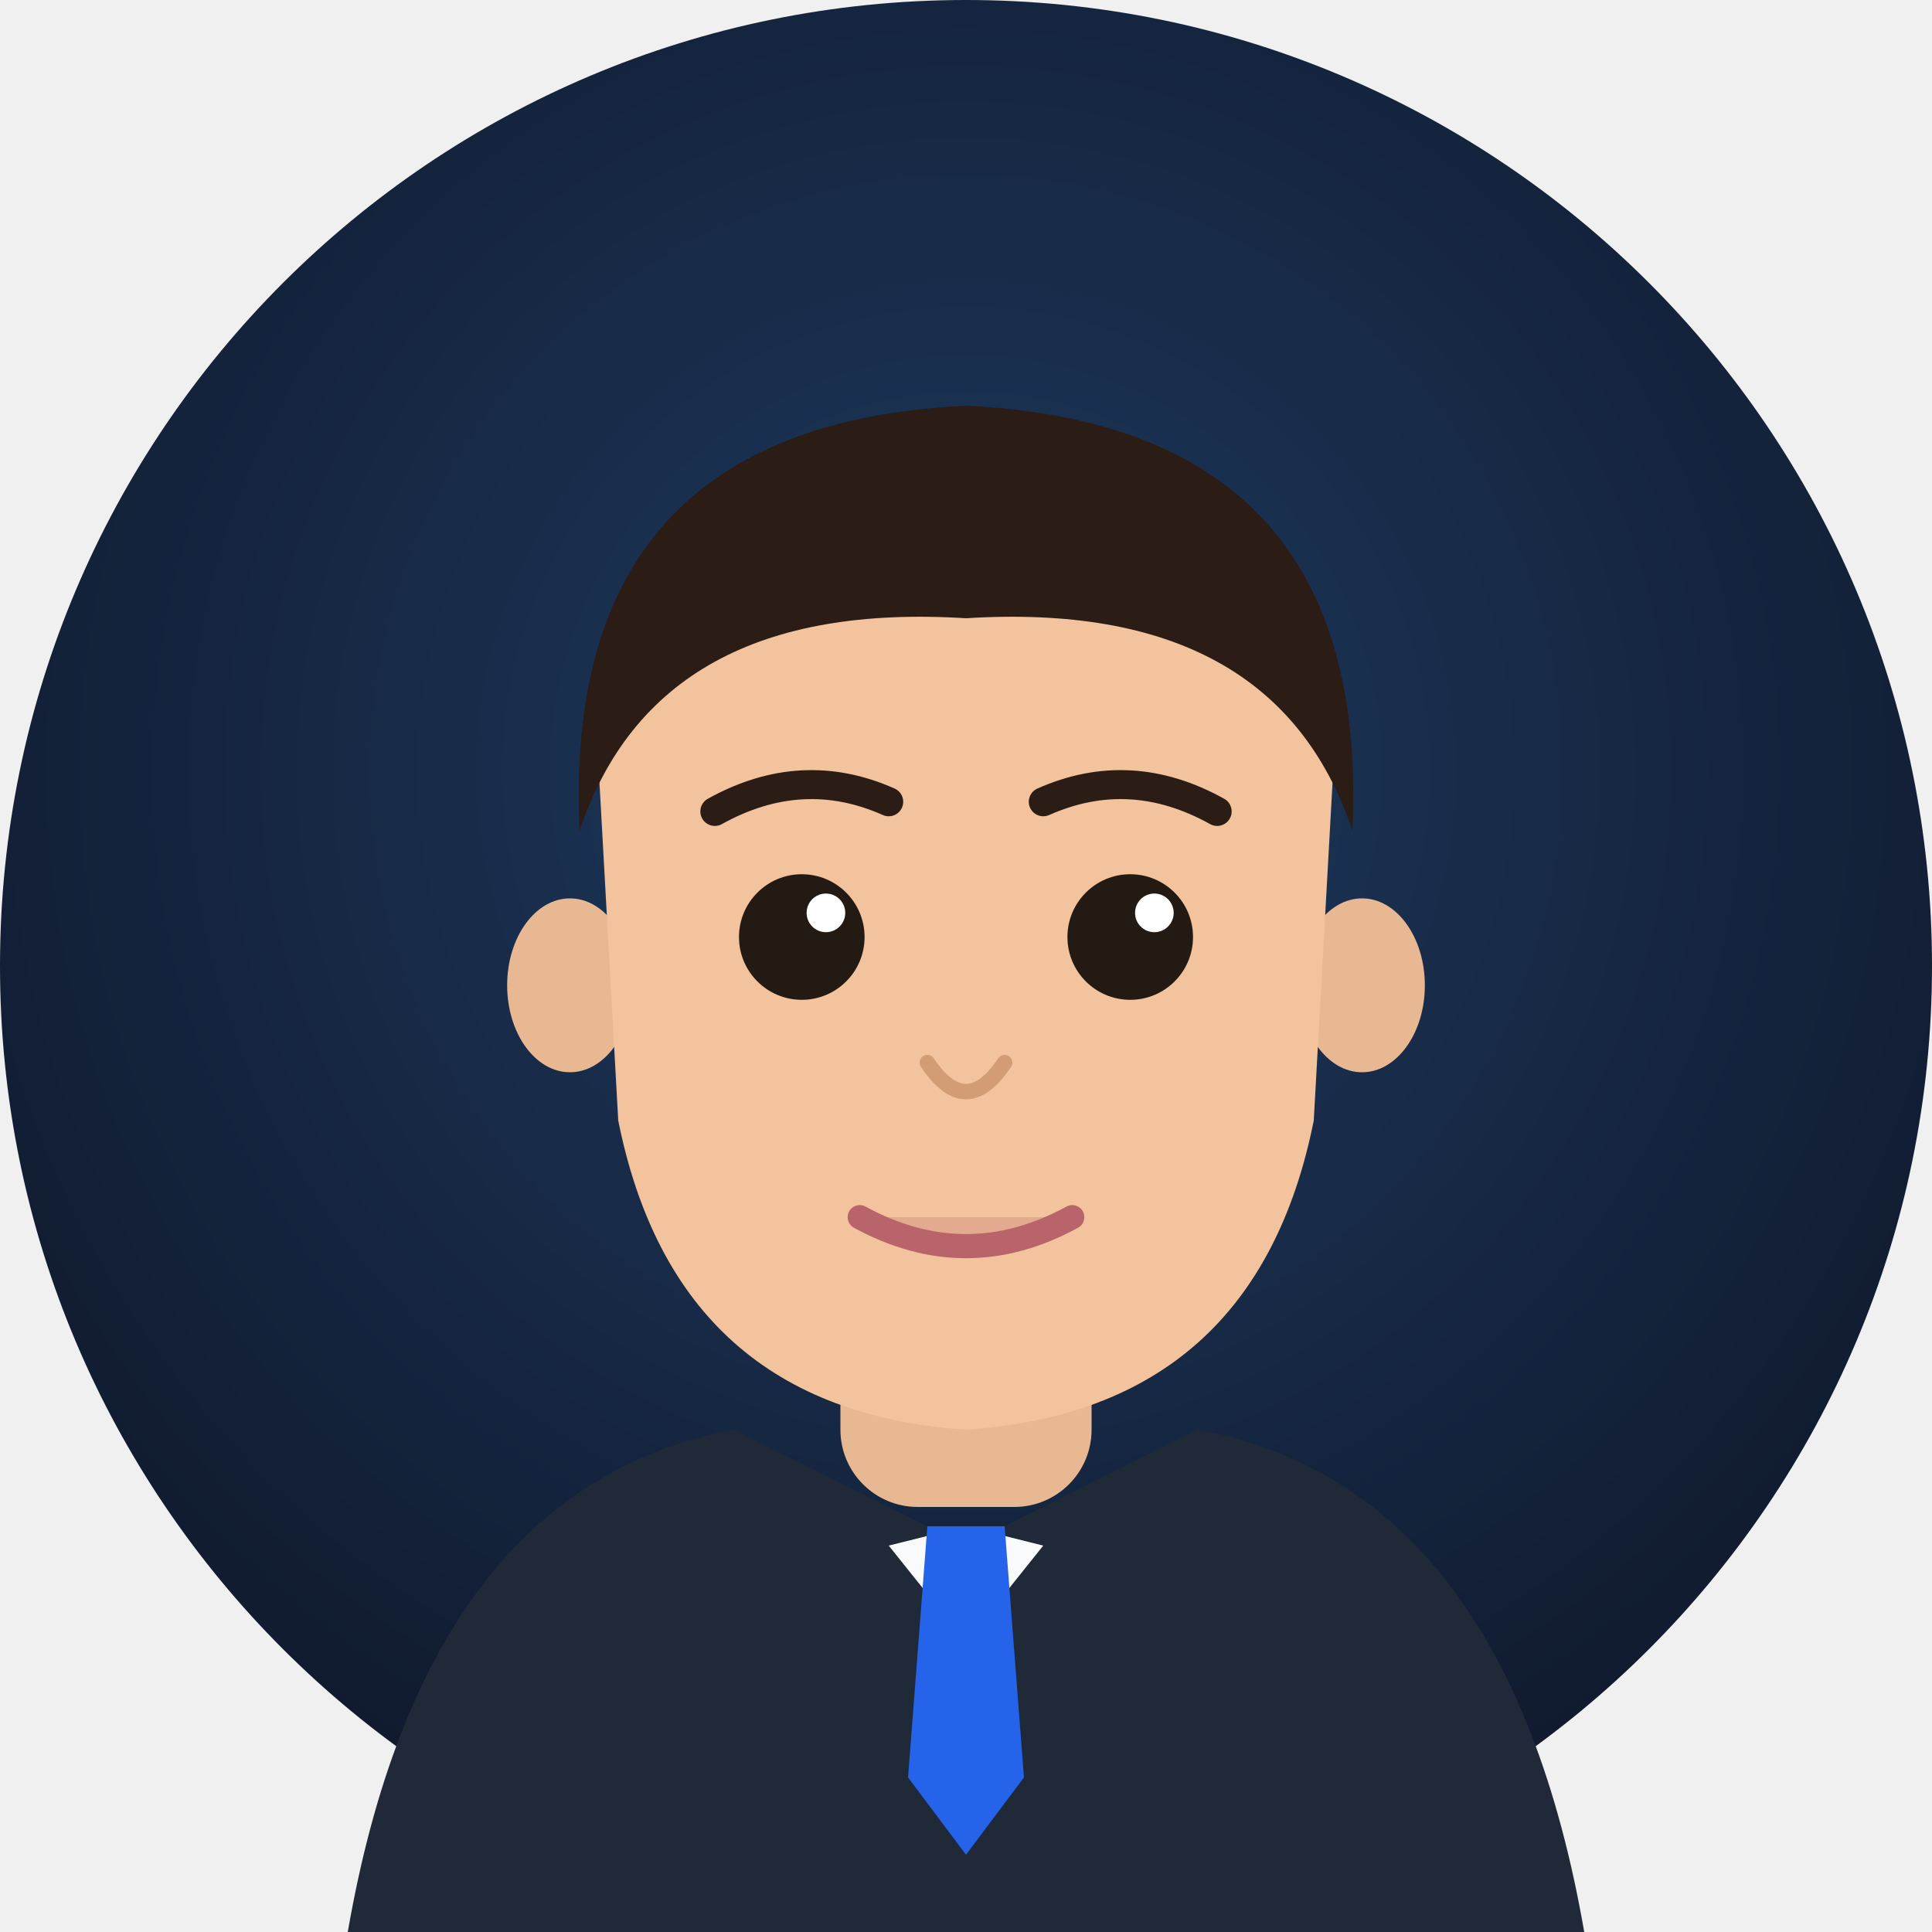
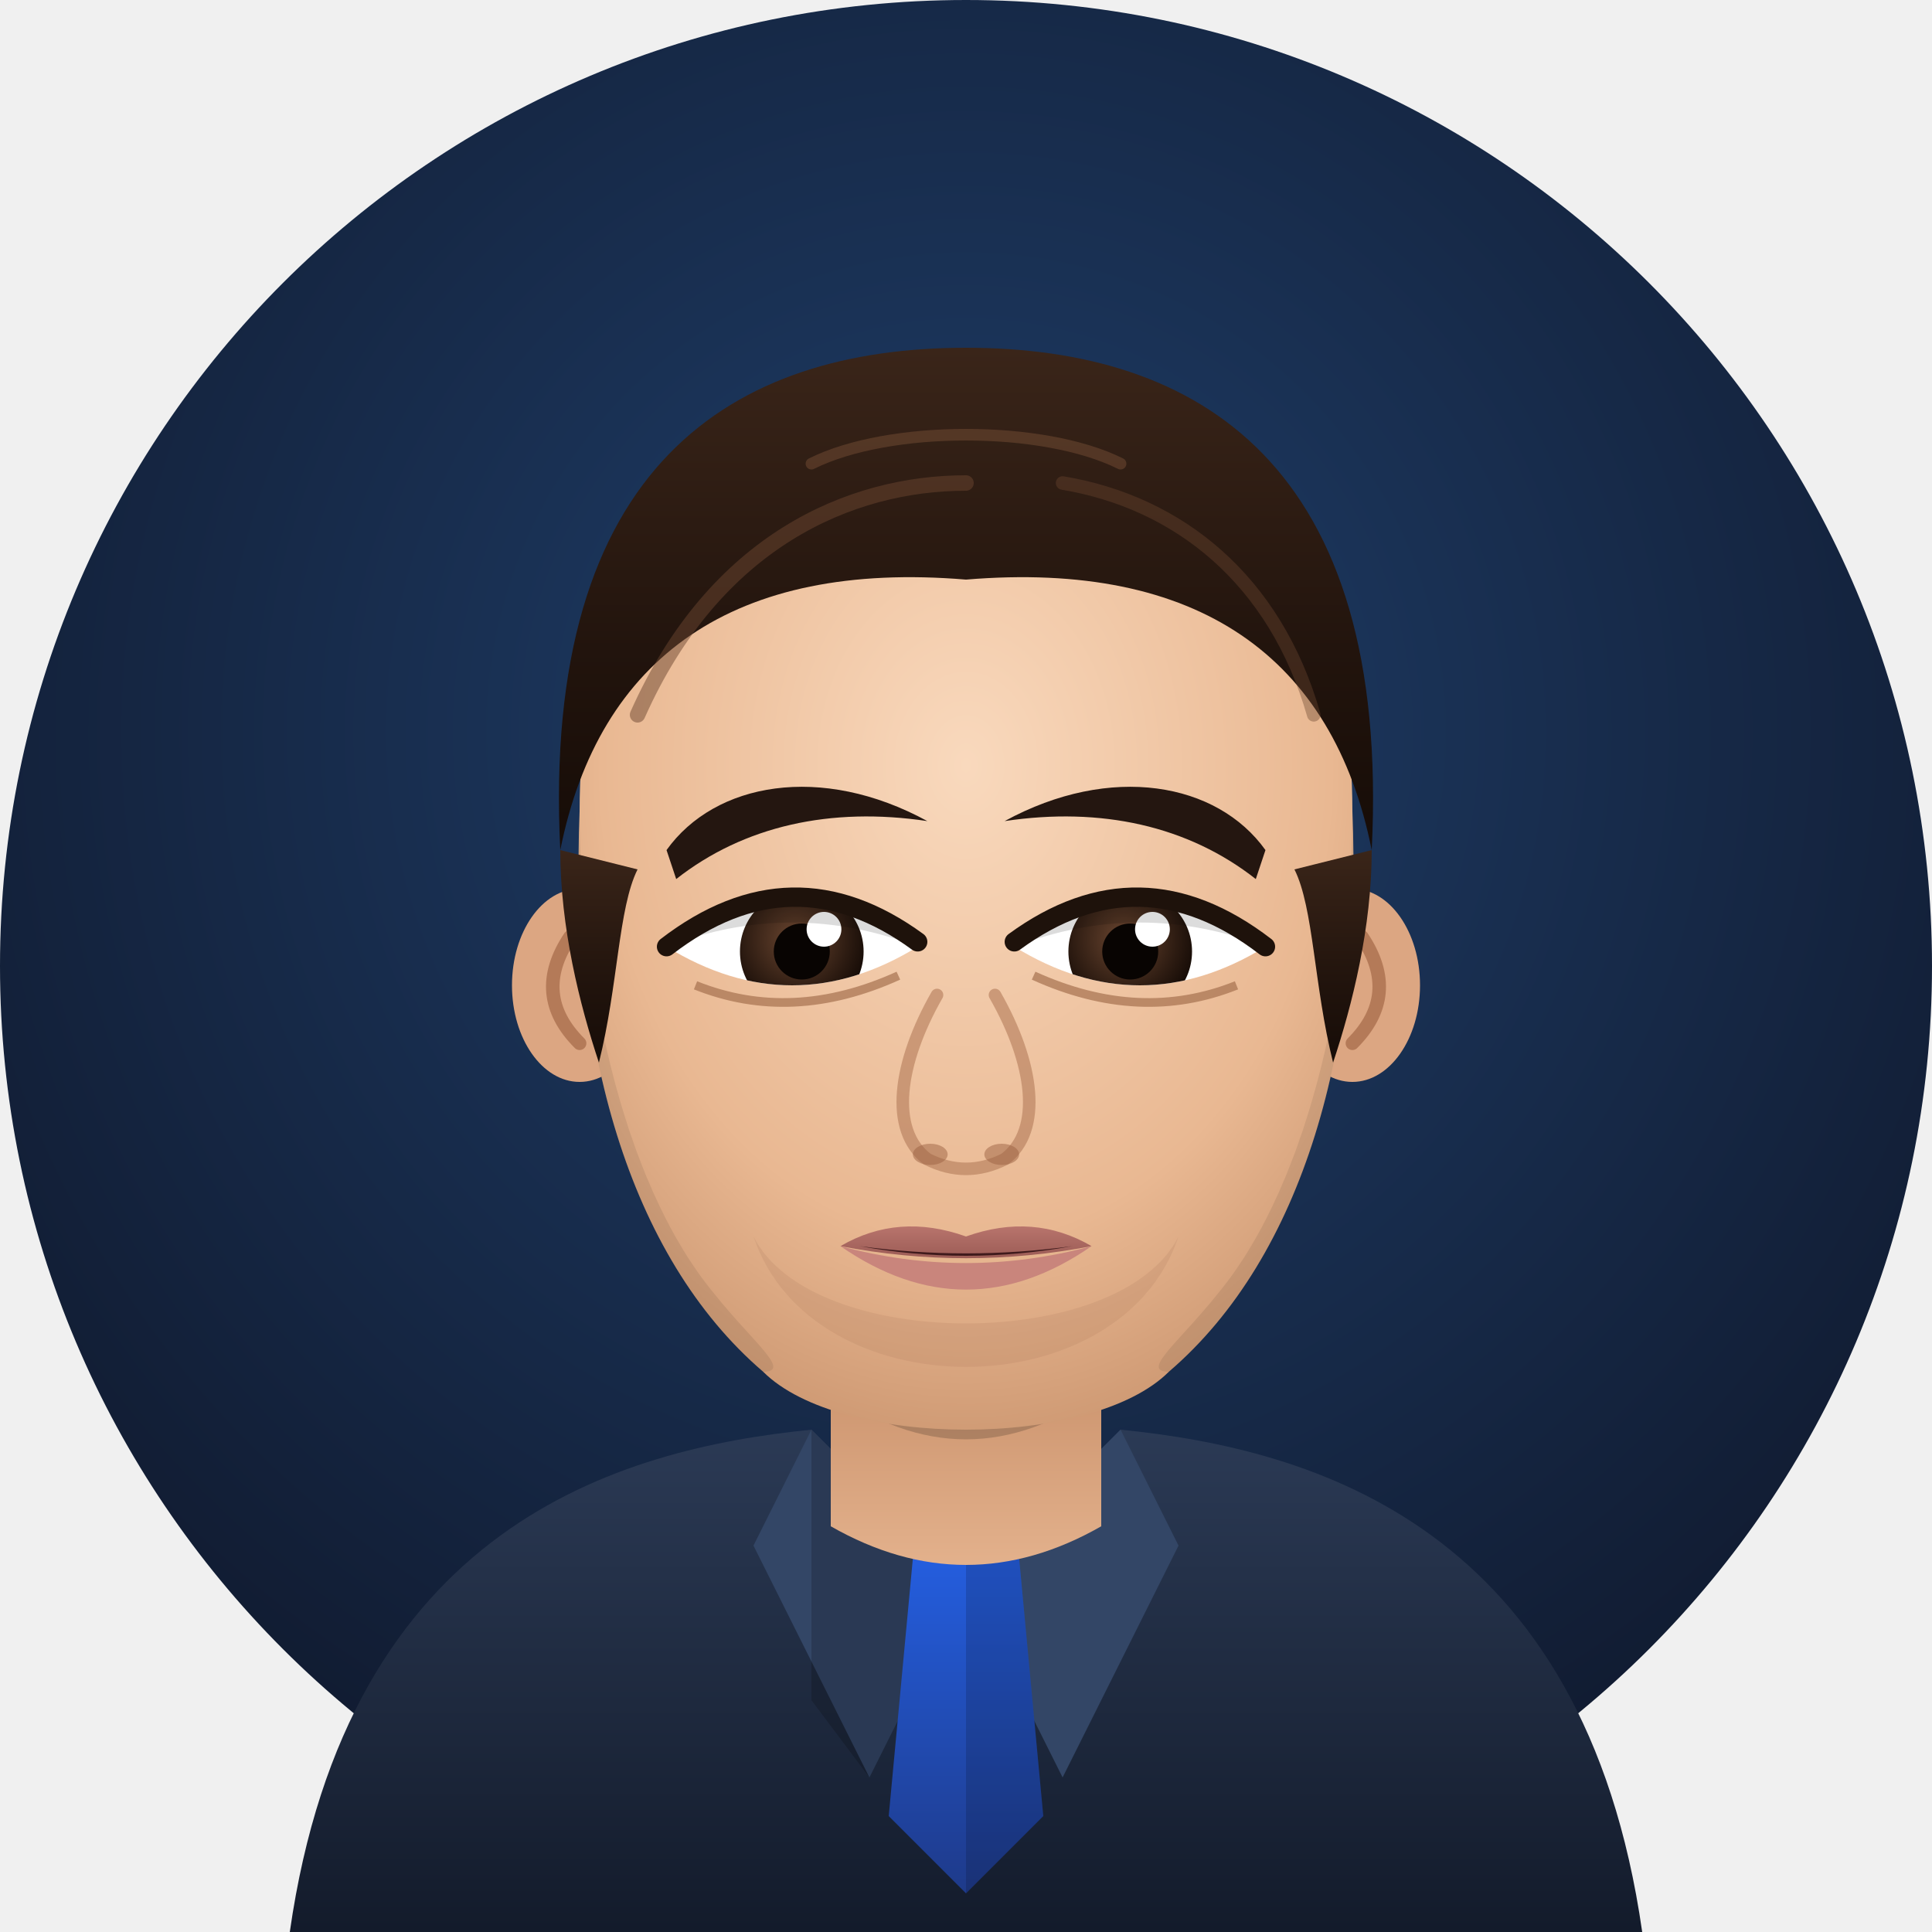
<svg xmlns="http://www.w3.org/2000/svg" viewBox="0 0 200 200" class="av-svg" aria-hidden="true">
  <defs>
-     <radialGradient id="ml-bg" cx="50%" cy="40%" r="65%">
-       <stop offset="0" stop-color="#1e3a5f" />
+     <radialGradient id="ml-bg" cx="50%" cy="38%" r="68%">
+       <stop offset="0" stop-color="#1f3f6b" />
      <stop offset="1" stop-color="#0f172a" />
    </radialGradient>
+     <radialGradient id="ml-skin" cx="50%" cy="34%" r="72%">
+       <stop offset="0" stop-color="#f9d9bd" />
+       <stop offset=".65" stop-color="#e9b892" />
+       <stop offset="1" stop-color="#c8926c" />
+     </radialGradient>
+     <linearGradient id="ml-neck" x1="0" y1="0" x2="0" y2="1">
+       <stop offset="0" stop-color="#c48a64" />
+       <stop offset="1" stop-color="#e3b18c" />
+     </linearGradient>
+     <linearGradient id="ml-hair" x1="0" y1="0" x2="0" y2="1">
+       <stop offset="0" stop-color="#3a2519" />
+       <stop offset=".6" stop-color="#22140d" />
+       <stop offset="1" stop-color="#160c07" />
+     </linearGradient>
+     <linearGradient id="ml-jacket" x1="0" y1="0" x2="0" y2="1">
+       <stop offset="0" stop-color="#2b3a55" />
+       <stop offset="1" stop-color="#131b2b" />
+     </linearGradient>
+     <linearGradient id="ml-tie" x1="0" y1="0" x2="0" y2="1">
+       <stop offset="0" stop-color="#2563eb" />
+       <stop offset="1" stop-color="#1e3a8a" />
+     </linearGradient>
+     <radialGradient id="ml-iris" cx="45%" cy="40%" r="60%">
+       <stop offset="0" stop-color="#6b4630" />
+       <stop offset=".7" stop-color="#2e1c12" />
+       <stop offset="1" stop-color="#150b06" />
+     </radialGradient>
+     <linearGradient id="ml-lip" x1="0" y1="0" x2="0" y2="1">
+       <stop offset="0" stop-color="#b8746c" />
+       <stop offset="1" stop-color="#9c5c56" />
+     </linearGradient>
+     <clipPath id="ml-eye-l">
+       <path d="M69,98 Q82,89 95,98 Q82,106 69,98 Z" />
+     </clipPath>
+     <clipPath id="ml-eye-r">
+       <path d="M105,98 Q118,89 131,98 Q118,106 105,98 Z" />
+     </clipPath>
  </defs>
  <circle cx="100" cy="100" r="100" fill="url(#ml-bg)" />
-   <path d="M36,200 Q44,154 76,148 L100,160 L124,148 Q156,154 164,200 Z" fill="#1f2937" />
-   <path d="M84,150 L100,170 L116,150 L108,160 L100,158 L92,160 Z" fill="#f8fafc" />
-   <path d="M96,158 L104,158 L106,184 L100,192 L94,184 Z" fill="#2563eb" />
-   <rect x="87" y="128" width="26" height="28" rx="8" fill="#e8b892" />
-   <ellipse cx="59" cy="102" rx="6.5" ry="9" fill="#e8b892" />
-   <ellipse cx="141" cy="102" rx="6.5" ry="9" fill="#e8b892" />
-   <path d="M62,80 Q62,50 100,50 Q138,50 138,80 L136,116 Q130,146 100,148 Q70,146 64,116 Z" fill="#f2c39c" />
-   <path d="M60,86 Q58,44 100,42 Q142,44 140,86 Q132,62 100,64 Q68,62 60,86 Z" fill="#2b1d16" />
-   <path d="M74,84 Q83,79 92,83" stroke="#2b1d16" stroke-width="3" fill="none" stroke-linecap="round" />
-   <path d="M108,83 Q117,79 126,84" stroke="#2b1d16" stroke-width="3" fill="none" stroke-linecap="round" />
+   <path d="M30,200 C36,158 64,150 84,148 L100,164 L116,148 C136,150 164,158 170,200 Z" fill="url(#ml-jacket)" />
+   <path d="M84,148 L100,164 L90,184 L78,160 Z" fill="#334666" />
+   <path d="M116,148 L100,164 L110,184 L122,160 Z" fill="#334666" />
+   <path d="M84,148 L100,164 L90,184 L84,176 Z" fill="#000" opacity=".18" />
+   <path d="M86,146 L100,166 L114,146 L108,158 L100,156 L92,158 Z" fill="#f8fafc" />
+   <path d="M95,156 L105,156 L108,188 L100,196 L92,188 Z" fill="url(#ml-tie)" />
+   <path d="M95,156 L105,156 L104,161 L96,161 Z" fill="#1e40af" />
+   <path d="M100,156 L105,156 L108,188 L100,196 Z" fill="#000" opacity=".15" />
+   <path d="M86,136 L86,158 Q100,166 114,158 L114,136 Q100,148 86,136 Z" fill="url(#ml-neck)" />
+   <path d="M86,136 Q100,148 114,136 L114,144 Q100,154 86,144 Z" fill="#000" opacity=".18" />
+   <ellipse cx="60" cy="102" rx="7" ry="10" fill="#dca682" />
+   <path d="M59,97 Q55,103 60,108" stroke="#b47a58" stroke-width="1.4" fill="none" stroke-linecap="round" />
+   <ellipse cx="140" cy="102" rx="7" ry="10" fill="#dca682" />
+   <path d="M141,97 Q145,103 140,108" stroke="#b47a58" stroke-width="1.4" fill="none" stroke-linecap="round" />
+   <path d="M60,84 C60,54 78,44 100,44 C122,44 140,54 140,84 C141,108 135,130 121,142 C113,150 87,150 79,142 C65,130 59,108 60,84 Z" fill="url(#ml-skin)" />
+   <path d="M121,142 C135,130 141,108 140,84 C140,100 136,122 126,134 C122,139 118,142 121,142 Z" fill="#000" opacity=".08" />
+   <path d="M79,142 C65,130 59,108 60,84 C60,100 64,122 74,134 C78,139 82,142 79,142 Z" fill="#000" opacity=".08" />
+   <path d="M78,128 C84,146 116,146 122,128 C116,140 84,140 78,128 Z" fill="#7a4a34" opacity=".10" />
+   <path d="M69,88 C74,81 85,79 96,85 C86,83.5 77,85.5 70,91 Z" fill="#241610" />
+   <path d="M131,88 C126,81 115,79 104,85 C114,83.5 123,85.5 130,91 Z" fill="#241610" />
  <g class="av-eye">
-     <ellipse cx="83" cy="97" rx="6.5" ry="6.5" fill="#241a14" />
-     <circle cx="85.5" cy="94.5" r="2" fill="#fff" />
+     <path d="M69,98 Q82,89 95,98 Q82,106 69,98 Z" fill="#fff" />
+     <g clip-path="url(#ml-eye-l)">
+       <circle cx="83" cy="98.5" r="6.4" fill="url(#ml-iris)" />
+       <circle cx="83" cy="98.5" r="2.9" fill="#080402" />
+       <circle cx="85.3" cy="96.2" r="1.8" fill="#fff" />
+       <path d="M69,98 Q82,89 95,98 Q82,93 69,98 Z" fill="#000" opacity=".14" />
+     </g>
+     <path d="M69,98 Q82,88 95,97.5" stroke="#1e120b" stroke-width="2" fill="none" stroke-linecap="round" />
+     <path d="M72,102 Q82,106 93,101" stroke="#a5704e" stroke-width=".9" fill="none" opacity=".7" />
  </g>
  <g class="av-eye">
-     <ellipse cx="117" cy="97" rx="6.5" ry="6.5" fill="#241a14" />
-     <circle cx="119.5" cy="94.5" r="2" fill="#fff" />
+     <path d="M105,98 Q118,89 131,98 Q118,106 105,98 Z" fill="#fff" />
+     <g clip-path="url(#ml-eye-r)">
+       <circle cx="117" cy="98.5" r="6.4" fill="url(#ml-iris)" />
+       <circle cx="117" cy="98.5" r="2.9" fill="#080402" />
+       <circle cx="119.3" cy="96.2" r="1.8" fill="#fff" />
+       <path d="M105,98 Q118,89 131,98 Q118,93 105,98 Z" fill="#000" opacity=".14" />
+     </g>
+     <path d="M105,97.5 Q118,88 131,98" stroke="#1e120b" stroke-width="2" fill="none" stroke-linecap="round" />
+     <path d="M107,101 Q118,106 128,102" stroke="#a5704e" stroke-width=".9" fill="none" opacity=".7" />
  </g>
-   <path d="M96,110 Q100,116 104,110" stroke="#d29c74" stroke-width="1.6" fill="none" stroke-linecap="round" />
-   <path id="av-mouth" d="M89,126 Q100,132 111,126" data-closed="M89,126 Q100,132 111,126" data-open="M89,123 Q100,140 111,123" stroke="#b9636a" stroke-width="2.5" fill="#b9636a" fill-opacity=".25" stroke-linecap="round" />
+   <path d="M97,103 C93,110 92,117 96,120 Q100,122 104,120 C108,117 107,110 103,103" stroke="#b27a58" stroke-width="1.3" fill="none" opacity=".6" stroke-linecap="round" />
+   <ellipse cx="96.3" cy="119.5" rx="1.8" ry="1.1" fill="#9c6242" opacity=".5" />
+   <ellipse cx="103.7" cy="119.5" rx="1.8" ry="1.1" fill="#9c6242" opacity=".5" />
+   <path d="M87,129 Q93,125.5 100,128 Q107,125.5 113,129 Q100,131.5 87,129 Z" fill="url(#ml-lip)" />
+   <path d="M87,129 Q100,138 113,129 Q100,132.5 87,129 Z" fill="#c9857c" />
+   <path id="av-mouth" d="M89,129 Q100,130.5 111,129 Q100,131 89,129 Z" data-closed="M89,129 Q100,130.5 111,129 Q100,131 89,129 Z" data-open="M90,128 Q100,129.5 110,128 Q109,141 100,143 Q91,141 90,128 Z" fill="#3f1a1c" />
+   <path d="M58,88 C56,48 76,36 100,36 C124,36 144,48 142,88 C138,68 124,58 100,60 C76,58 62,68 58,88 Z" fill="url(#ml-hair)" />
+   <path d="M66,74 C74,56 88,50 100,50" stroke="#6b4530" stroke-width="1.6" fill="none" opacity=".5" stroke-linecap="round" />
+   <path d="M110,50 C122,52 132,60 136,74" stroke="#6b4530" stroke-width="1.4" fill="none" opacity=".4" stroke-linecap="round" />
+   <path d="M84,48 C92,44 108,44 116,48" stroke="#7d5238" stroke-width="1.2" fill="none" opacity=".45" stroke-linecap="round" />
+   <path d="M58,88 C58,96 60,104 62,110 C64,102 64,94 66,90 Z" fill="url(#ml-hair)" />
+   <path d="M142,88 C142,96 140,104 138,110 C136,102 136,94 134,90 Z" fill="url(#ml-hair)" />
</svg>
